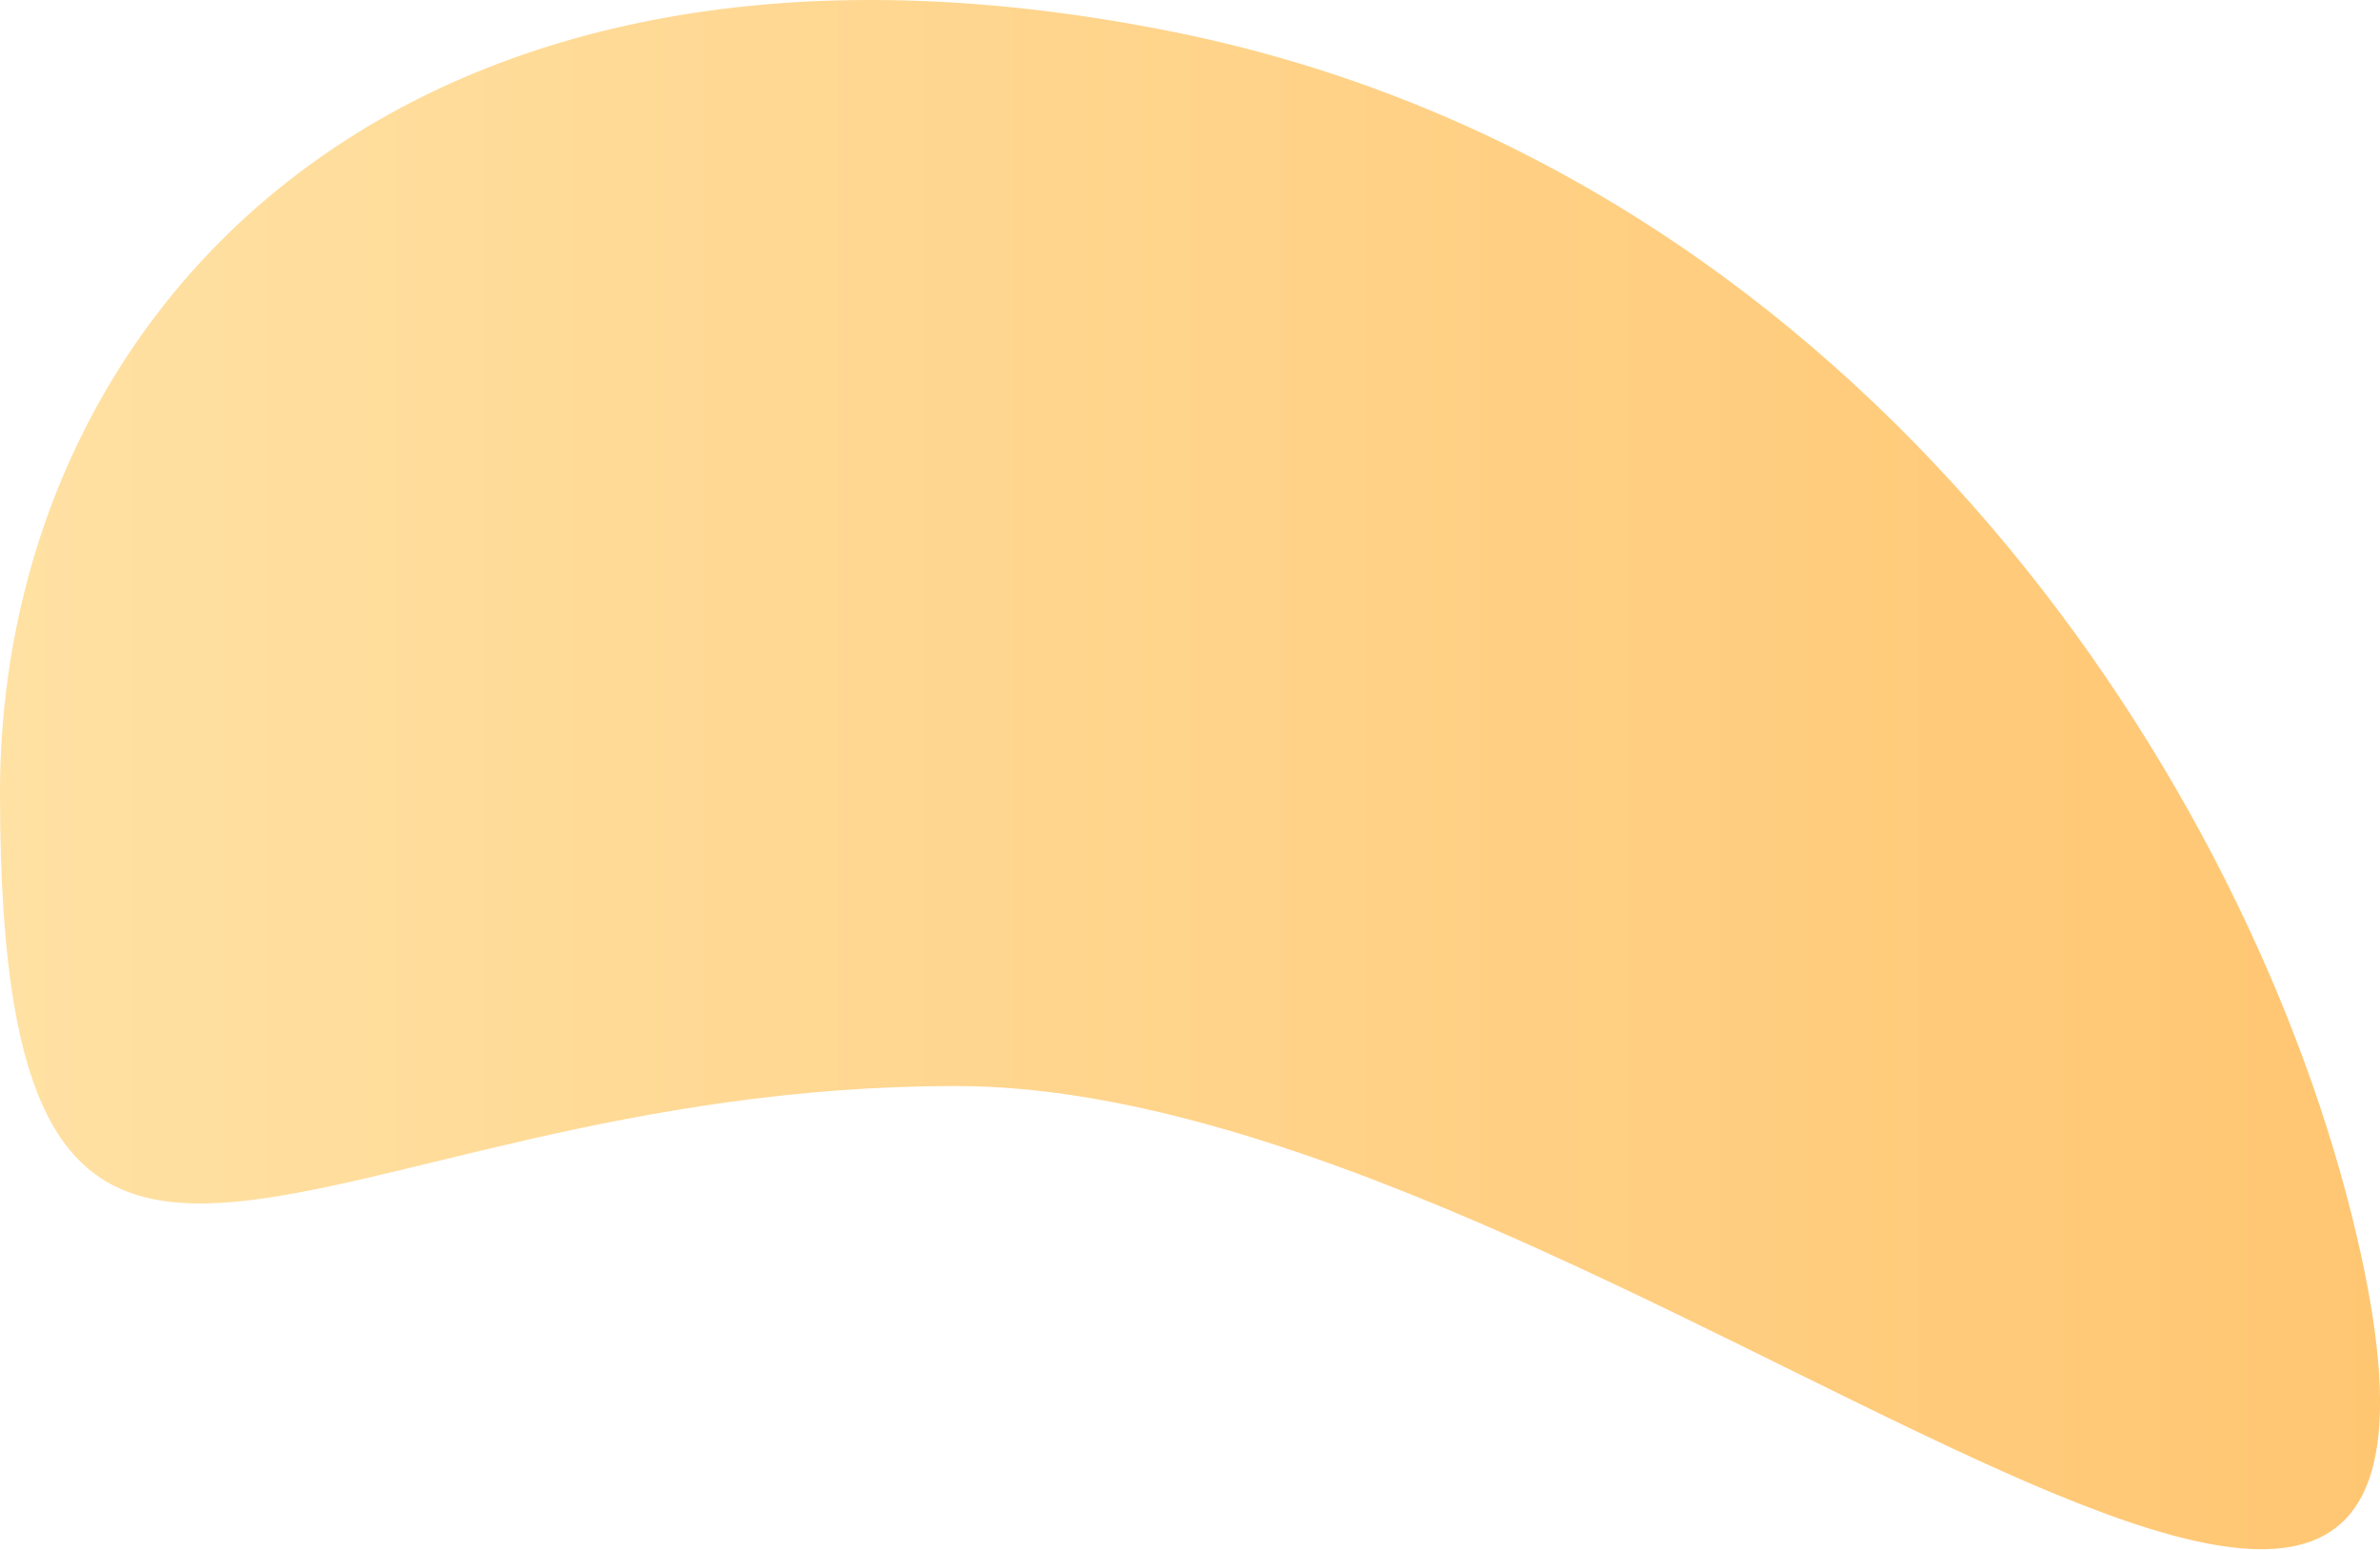
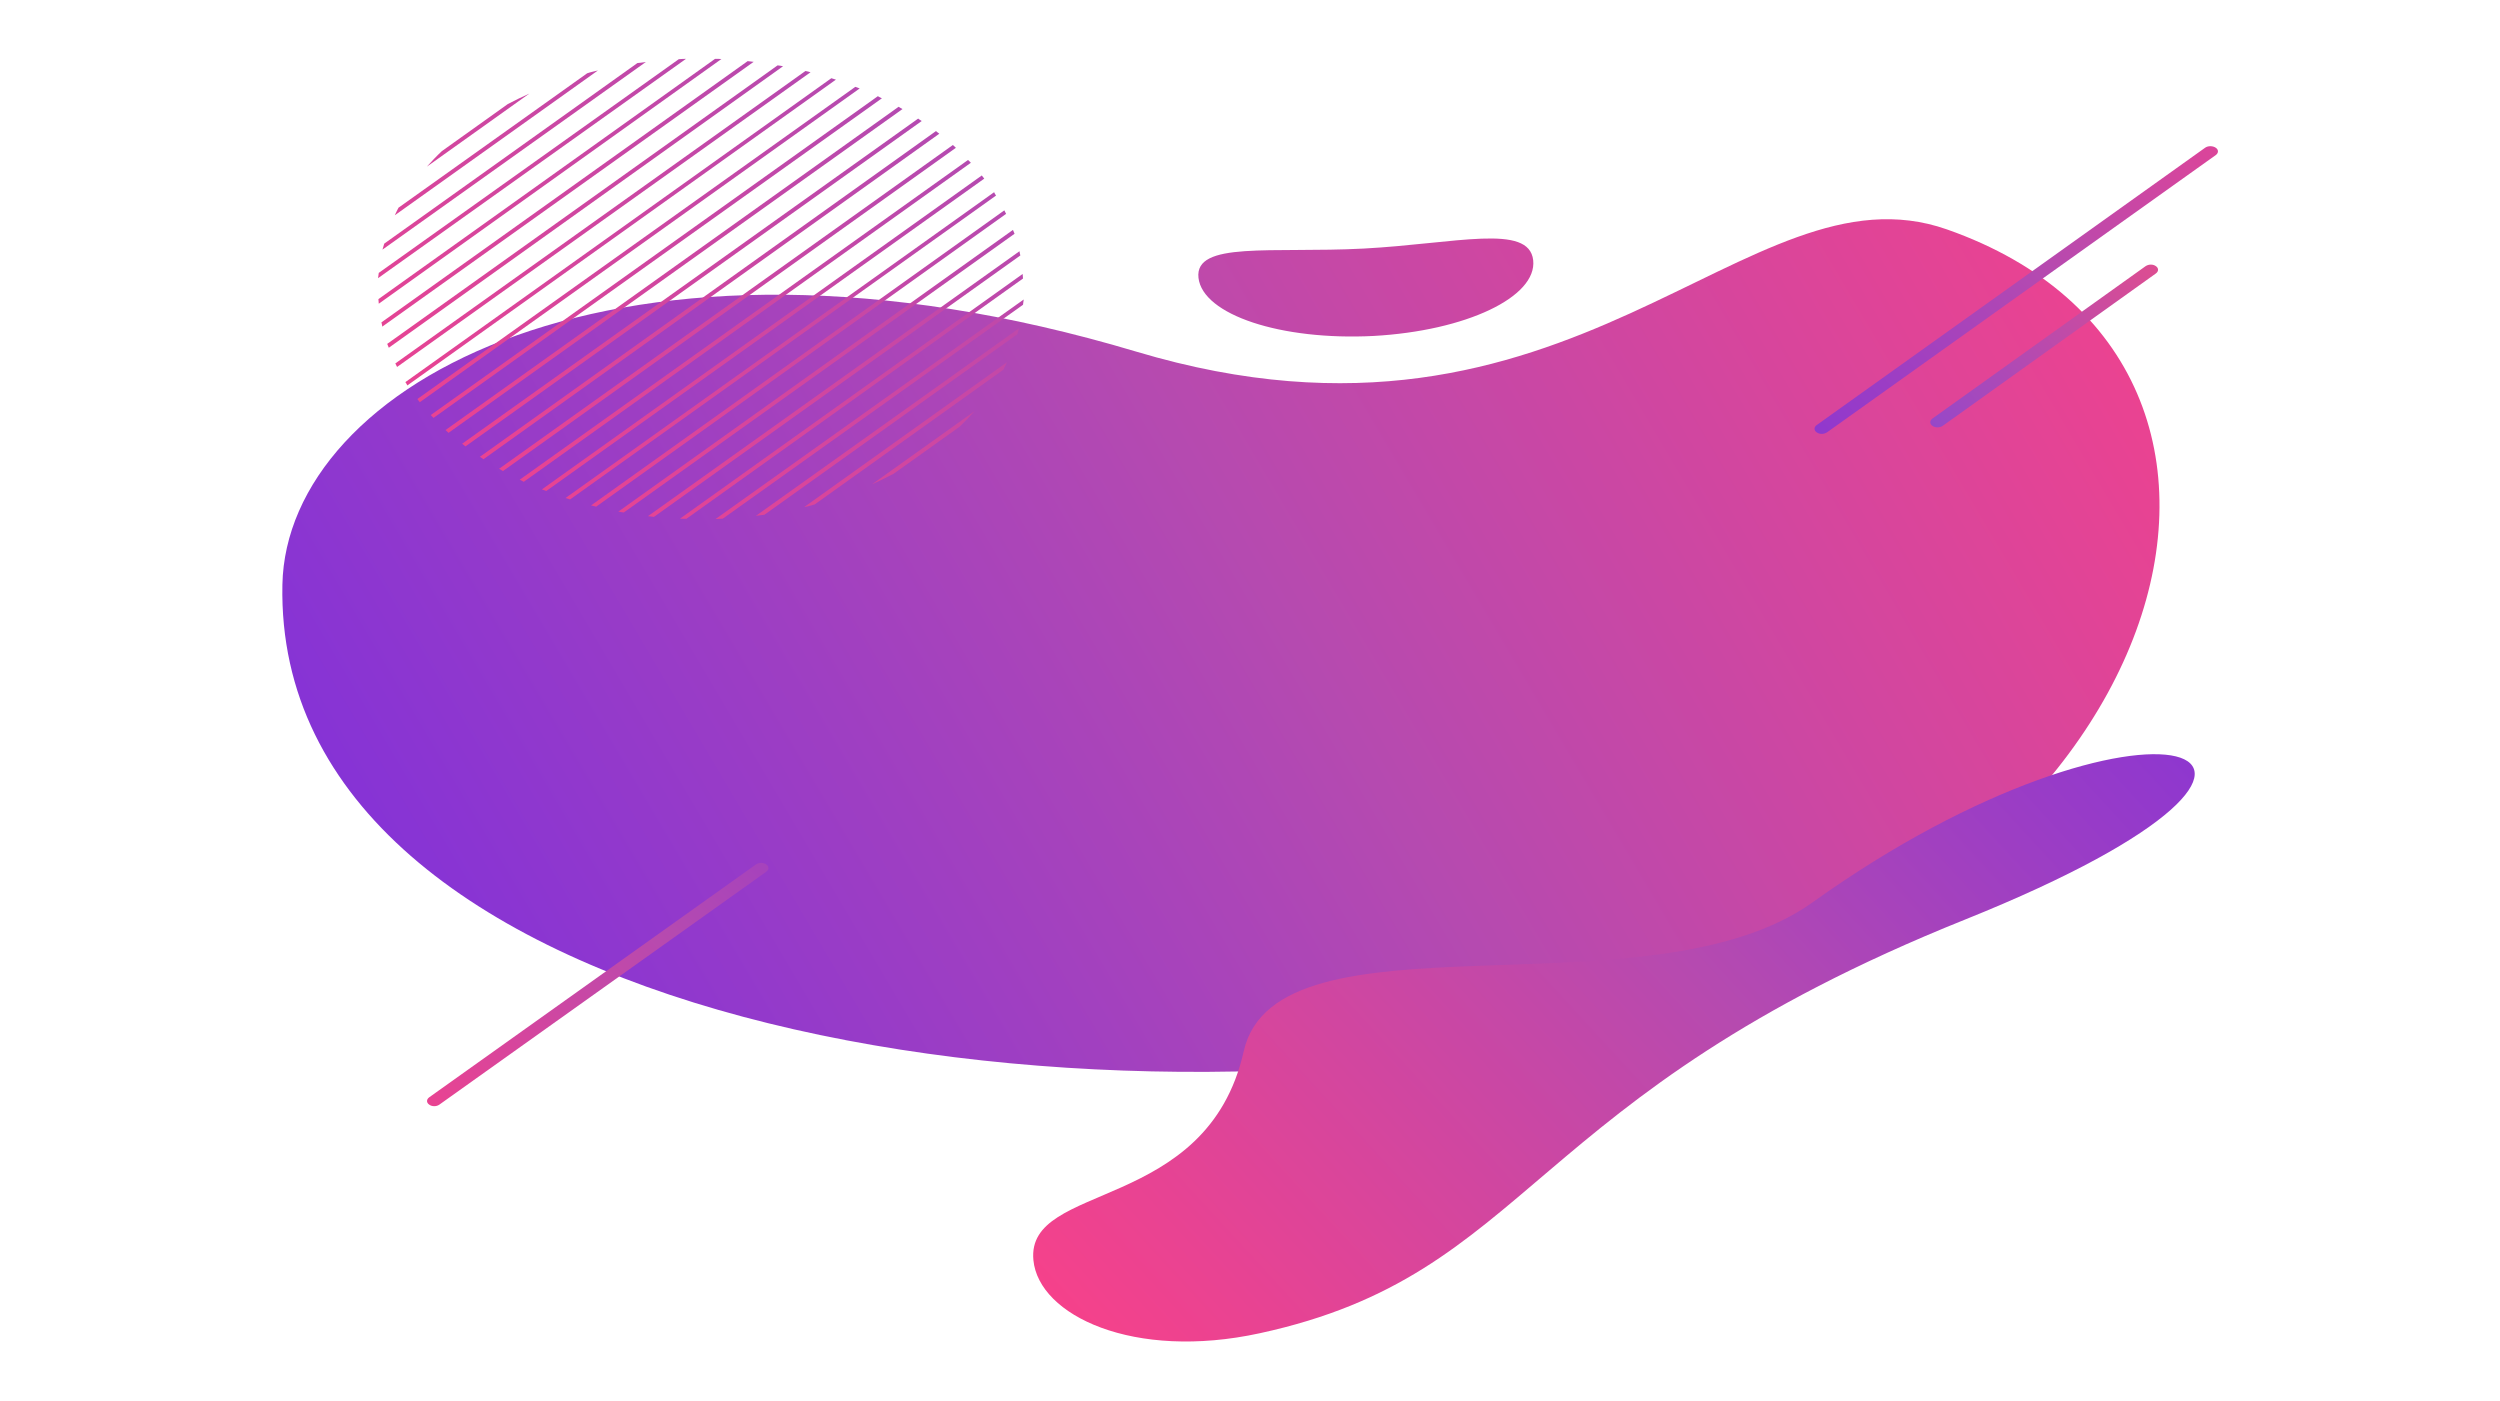
- <svg xmlns="http://www.w3.org/2000/svg" version="1.1" id="Layer_5" x="0px" y="0px" viewBox="0 0 647.2 421.3" style="enable-background:new 0 0 647.2 421.3;" xml:space="preserve">
+ <svg xmlns="http://www.w3.org/2000/svg" version="1.1" id="Layer_3" x="0px" y="0px" viewBox="0 0 1419.1 794.7" style="enable-background:new 0 0 1419.1 794.7;" xml:space="preserve">
  <style type="text/css">
	.st0{fill:url(#SVGID_1_);}
+ 	.st1{fill:url(#SVGID_2_);}
+ 	.st2{fill:url(#SVGID_3_);}
+ 	.st3{fill:url(#SVGID_4_);}
+ 	.st4{fill:url(#SVGID_5_);}
+ 	.st5{fill:url(#SVGID_6_);}
+ 	.st6{fill:url(#SVGID_7_);}
+ 	.st7{fill:url(#SVGID_8_);}
+ 	.st8{fill:url(#SVGID_9_);}
+ 	.st9{fill:url(#SVGID_10_);}
+ 	.st10{fill:url(#SVGID_11_);}
+ 	.st11{fill:url(#SVGID_12_);}
+ 	.st12{fill:url(#SVGID_13_);}
+ 	.st13{fill:url(#SVGID_14_);}
+ 	.st14{fill:url(#SVGID_15_);}
+ 	.st15{fill:url(#SVGID_16_);}
+ 	.st16{fill:url(#SVGID_17_);}
+ 	.st17{fill:url(#SVGID_18_);}
+ 	.st18{fill:url(#SVGID_19_);}
+ 	.st19{fill:url(#SVGID_20_);}
+ 	.st20{fill:url(#SVGID_21_);}
+ 	.st21{fill:url(#SVGID_22_);}
+ 	.st22{fill:url(#SVGID_23_);}
+ 	.st23{fill:url(#SVGID_24_);}
+ 	.st24{fill:url(#SVGID_25_);}
+ 	.st25{fill:url(#SVGID_26_);}
+ 	.st26{fill:url(#SVGID_27_);}
+ 	.st27{fill:url(#SVGID_28_);}
+ 	.st28{fill:url(#SVGID_29_);}
+ 	.st29{fill:url(#SVGID_30_);}
+ 	.st30{fill:url(#SVGID_31_);}
+ 	.st31{fill:url(#SVGID_32_);}
</style>
-   <linearGradient id="SVGID_1_" gradientUnits="userSpaceOnUse" x1="0" y1="210.65" x2="647.18" y2="210.65">
-     <stop offset="0" style="stop-color:#FFE1A3" />
-     <stop offset="1" style="stop-color:#FFC672" />
-   </linearGradient>
-   <path class="st0" d="M639.4,330c56.2,223.9-203-34.7-379.5-34.7S0,405.8,0,215.7C0,84.6,109.7-33.7,319.7,8.8  C501.6,45.7,608.6,207.2,639.4,330z" />
+   <g>
+     <g>
+       <linearGradient id="SVGID_1_" gradientUnits="userSpaceOnUse" x1="1298.381" y1="-970.703" x2="166.51" y2="-303.13" gradientTransform="matrix(1 0 0 1 0 960)">
+         <stop offset="4.192073e-04" style="stop-color:#FF4085" />
+         <stop offset="0.514" style="stop-color:#B54AB0" />
+         <stop offset="1" style="stop-color:#7A2DDF" />
+       </linearGradient>
+       <path class="st0" d="M1105.1,130.2C991,90.2,893.7,274,645,199.6c-293.9-87.8-482.5,19.1-484.7,132.3    c-5,248.2,448.8,322.4,760.6,250.3C1232.6,510.2,1325.4,207.5,1105.1,130.2z" />
+       <linearGradient id="SVGID_2_" gradientUnits="userSpaceOnUse" x1="1224.589" y1="-1068.948" x2="67.862" y2="-386.715" gradientTransform="matrix(1 0 0 1 0 960)">
+         <stop offset="4.192073e-04" style="stop-color:#FF4085" />
+         <stop offset="0.514" style="stop-color:#B54AB0" />
+         <stop offset="1" style="stop-color:#7A2DDF" />
+       </linearGradient>
+       <path class="st1" d="M870.3,147.7c-2.4-21-43.9-9.4-96.3-6.6c-52.5,2.7-96-4.3-93.7,16.6c2.4,21,46.9,35.7,99.4,33    C832.1,187.8,872.6,168.6,870.3,147.7z" />
+     </g>
+     <linearGradient id="SVGID_3_" gradientUnits="userSpaceOnUse" x1="615.788" y1="-112.531" x2="1273.522" y2="-716.896" gradientTransform="matrix(1 0 0 1 0 960)">
+       <stop offset="4.192073e-04" style="stop-color:#FF4085" />
+       <stop offset="0.514" style="stop-color:#B54AB0" />
+       <stop offset="1" style="stop-color:#7A2DDF" />
+     </linearGradient>
+     <path class="st2" d="M1028.9,512.2c-92.7,66.3-304.2,1.6-322.9,84.5c-20.8,92.3-123.7,73.8-119.4,118.6   c3,31.4,56.9,57.1,128.5,41.5c155.3-33.7,149-133.9,400.3-234.8C1361,423.3,1217.9,376.9,1028.9,512.2z" />
+     <g>
+       <linearGradient id="SVGID_4_" gradientUnits="userSpaceOnUse" x1="-2063.882" y1="-3931.899" x2="-2657.629" y2="-3348.319" gradientTransform="matrix(1 0 0 1 2584.661 3760.393)">
+         <stop offset="0" style="stop-color:#7A2DDF" />
+         <stop offset="0.234" style="stop-color:#B54AB0" />
+         <stop offset="0.759" style="stop-color:#FF4085" />
+       </linearGradient>
+       <path class="st3" d="M250.8,85.8c-3,2.8-5.9,5.9-8.5,8.8l58.2-41.5c-4.1,1.9-8.4,3.9-12.3,6L250.8,85.8z" />
+       <linearGradient id="SVGID_5_" gradientUnits="userSpaceOnUse" x1="-2054.143" y1="-3924.91" x2="-2647.877" y2="-3341.343" gradientTransform="matrix(1 0 0 1 2584.661 3760.393)">
+         <stop offset="0" style="stop-color:#7A2DDF" />
+         <stop offset="0.234" style="stop-color:#B54AB0" />
+         <stop offset="0.759" style="stop-color:#FF4085" />
+       </linearGradient>
+       <path class="st4" d="M226.2,117.9c-0.7,1.5-1.5,2.8-2.1,4.3l115.3-82.2c-2,0.5-4.1,0.9-6.1,1.6L226.2,117.9z" />
+       <linearGradient id="SVGID_6_" gradientUnits="userSpaceOnUse" x1="-2044.087" y1="-3917.611" x2="-2637.81" y2="-3334.054" gradientTransform="matrix(1 0 0 1 2584.661 3760.393)">
+         <stop offset="0" style="stop-color:#7A2DDF" />
+         <stop offset="0.234" style="stop-color:#B54AB0" />
+         <stop offset="0.759" style="stop-color:#FF4085" />
+       </linearGradient>
+       <path class="st5" d="M218.1,138.3c-0.4,1.2-0.6,2.3-1,3.4L366.6,35.2c-1.6,0.2-3.2,0.4-4.8,0.6L218.1,138.3z" />
+       <linearGradient id="SVGID_7_" gradientUnits="userSpaceOnUse" x1="-2034.074" y1="-3910.374" x2="-2627.802" y2="-3326.813" gradientTransform="matrix(1 0 0 1 2584.661 3760.393)">
+         <stop offset="0" style="stop-color:#7A2DDF" />
+         <stop offset="0.234" style="stop-color:#B54AB0" />
+         <stop offset="0.759" style="stop-color:#FF4085" />
+       </linearGradient>
+       <path class="st6" d="M215,154.9c-0.1,0.9-0.2,1.9-0.4,3L389.4,33.4c-1.4,0-2.7,0.1-4.1,0.2L215,154.9z" />
+       <linearGradient id="SVGID_8_" gradientUnits="userSpaceOnUse" x1="-2023.972" y1="-3903.049" x2="-2617.711" y2="-3319.477" gradientTransform="matrix(1 0 0 1 2584.661 3760.393)">
+         <stop offset="0" style="stop-color:#7A2DDF" />
+         <stop offset="0.234" style="stop-color:#B54AB0" />
+         <stop offset="0.759" style="stop-color:#FF4085" />
+       </linearGradient>
+       <path class="st7" d="M214.8,169.8c0.1,0.8,0.1,1.7,0.2,2.6L409.5,33.5c-1.1-0.1-2.5-0.1-3.6-0.1L214.8,169.8z" />
+       <linearGradient id="SVGID_9_" gradientUnits="userSpaceOnUse" x1="-2013.905" y1="-3895.738" x2="-2607.627" y2="-3312.181" gradientTransform="matrix(1 0 0 1 2584.661 3760.393)">
+         <stop offset="0" style="stop-color:#7A2DDF" />
+         <stop offset="0.234" style="stop-color:#B54AB0" />
+         <stop offset="0.759" style="stop-color:#FF4085" />
+       </linearGradient>
+       <path class="st8" d="M216.5,183c0.2,0.7,0.4,1.6,0.5,2.4L427.8,35.1c-1.1-0.1-2.2-0.3-3.4-0.4L216.5,183z" />
+       <linearGradient id="SVGID_10_" gradientUnits="userSpaceOnUse" x1="-2003.822" y1="-3888.441" x2="-2597.573" y2="-3304.858" gradientTransform="matrix(1 0 0 1 2584.661 3760.393)">
+         <stop offset="0" style="stop-color:#7A2DDF" />
+         <stop offset="0.234" style="stop-color:#B54AB0" />
+         <stop offset="0.759" style="stop-color:#FF4085" />
+       </linearGradient>
+       <path class="st9" d="M219.8,195.2c0.4,0.7,0.5,1.5,0.9,2.2L444.5,37.6c-1-0.2-2-0.4-3.1-0.5L219.8,195.2z" />
+       <linearGradient id="SVGID_11_" gradientUnits="userSpaceOnUse" x1="-1993.757" y1="-3881.133" x2="-2587.488" y2="-3297.569" gradientTransform="matrix(1 0 0 1 2584.661 3760.393)">
+         <stop offset="0" style="stop-color:#7A2DDF" />
+         <stop offset="0.234" style="stop-color:#B54AB0" />
+         <stop offset="0.759" style="stop-color:#FF4085" />
+       </linearGradient>
+       <path class="st10" d="M224.4,206.3c0.4,0.6,0.6,1.4,1,2L460.1,41c-1-0.3-1.9-0.5-2.9-0.7L224.4,206.3z" />
+       <linearGradient id="SVGID_12_" gradientUnits="userSpaceOnUse" x1="-1983.639" y1="-3873.785" x2="-2577.377" y2="-3290.214" gradientTransform="matrix(1 0 0 1 2584.661 3760.393)">
+         <stop offset="0" style="stop-color:#7A2DDF" />
+         <stop offset="0.234" style="stop-color:#B54AB0" />
+         <stop offset="0.759" style="stop-color:#FF4085" />
+       </linearGradient>
+       <path class="st11" d="M230.1,216.9c0.4,0.6,0.9,1.3,1.1,1.9L474.5,45.2c-1-0.3-1.7-0.5-2.6-0.8L230.1,216.9z" />
+       <linearGradient id="SVGID_13_" gradientUnits="userSpaceOnUse" x1="-1973.546" y1="-3866.46" x2="-2567.286" y2="-3282.888" gradientTransform="matrix(1 0 0 1 2584.661 3760.393)">
+         <stop offset="0" style="stop-color:#7A2DDF" />
+         <stop offset="0.234" style="stop-color:#B54AB0" />
+         <stop offset="0.759" style="stop-color:#FF4085" />
+       </linearGradient>
+       <path class="st12" d="M236.9,226.5c0.4,0.5,1,1.2,1.4,1.8L488,50.2c-0.9-0.3-1.6-0.6-2.5-0.9L236.9,226.5z" />
+       <linearGradient id="SVGID_14_" gradientUnits="userSpaceOnUse" x1="-1963.434" y1="-3859.107" x2="-2557.161" y2="-3275.546" gradientTransform="matrix(1 0 0 1 2584.661 3760.393)">
+         <stop offset="0" style="stop-color:#7A2DDF" />
+         <stop offset="0.234" style="stop-color:#B54AB0" />
+         <stop offset="0.759" style="stop-color:#FF4085" />
+       </linearGradient>
+       <path class="st13" d="M244.5,235.6c0.5,0.5,1,1.1,1.6,1.6L500.6,55.8c-0.7-0.4-1.6-0.7-2.3-1.2L244.5,235.6z" />
+       <linearGradient id="SVGID_15_" gradientUnits="userSpaceOnUse" x1="-1953.298" y1="-3851.868" x2="-2547.302" y2="-3268.036" gradientTransform="matrix(1 0 0 1 2584.661 3760.393)">
+         <stop offset="0" style="stop-color:#7A2DDF" />
+         <stop offset="0.234" style="stop-color:#B54AB0" />
+         <stop offset="0.759" style="stop-color:#FF4085" />
+       </linearGradient>
+       <path class="st14" d="M252.9,244.1c0.5,0.5,1.1,1.1,1.7,1.6L512.3,61.9c-0.7-0.4-1.5-0.8-2.2-1.3L252.9,244.1z" />
+       <linearGradient id="SVGID_16_" gradientUnits="userSpaceOnUse" x1="-1943.127" y1="-3844.618" x2="-2537.47" y2="-3260.452" gradientTransform="matrix(1 0 0 1 2584.661 3760.393)">
+         <stop offset="0" style="stop-color:#7A2DDF" />
+         <stop offset="0.234" style="stop-color:#B54AB0" />
+         <stop offset="0.759" style="stop-color:#FF4085" />
+       </linearGradient>
+       <path class="st15" d="M262.3,251.9c0.6,0.5,1.3,0.9,1.9,1.5l259-184.7c-0.6-0.5-1.4-0.8-2-1.4L262.3,251.9z" />
+       <linearGradient id="SVGID_17_" gradientUnits="userSpaceOnUse" x1="-1933.099" y1="-3837.274" x2="-2527.456" y2="-3253.094" gradientTransform="matrix(1 0 0 1 2584.661 3760.393)">
+         <stop offset="0" style="stop-color:#7A2DDF" />
+         <stop offset="0.234" style="stop-color:#B54AB0" />
+         <stop offset="0.759" style="stop-color:#FF4085" />
+       </linearGradient>
+       <path class="st16" d="M272.4,259.3c0.6,0.5,1.4,0.8,2,1.4L533.2,75.9c-0.6-0.5-1.3-0.9-1.9-1.5L272.4,259.3z" />
+       <linearGradient id="SVGID_18_" gradientUnits="userSpaceOnUse" x1="-1923.192" y1="-3829.718" x2="-2517.204" y2="-3245.878" gradientTransform="matrix(1 0 0 1 2584.661 3760.393)">
+         <stop offset="0" style="stop-color:#7A2DDF" />
+         <stop offset="0.234" style="stop-color:#B54AB0" />
+         <stop offset="0.759" style="stop-color:#FF4085" />
+       </linearGradient>
+       <path class="st17" d="M283.3,266.1c0.7,0.4,1.5,0.8,2.2,1.3L542.6,83.9c-0.5-0.5-1.1-1.1-1.7-1.6L283.3,266.1z" />
+       <linearGradient id="SVGID_19_" gradientUnits="userSpaceOnUse" x1="-1913.229" y1="-3822.175" x2="-2506.957" y2="-3238.613" gradientTransform="matrix(1 0 0 1 2584.661 3760.393)">
+         <stop offset="0" style="stop-color:#7A2DDF" />
+         <stop offset="0.234" style="stop-color:#B54AB0" />
+         <stop offset="0.759" style="stop-color:#FF4085" />
+       </linearGradient>
+       <path class="st18" d="M295,272.3c0.7,0.4,1.6,0.7,2.3,1.2L551.1,92.4c-0.5-0.5-1-1.1-1.6-1.6L295,272.3z" />
+       <linearGradient id="SVGID_20_" gradientUnits="userSpaceOnUse" x1="-1903.169" y1="-3814.907" x2="-2496.912" y2="-3231.331" gradientTransform="matrix(1 0 0 1 2584.661 3760.393)">
+         <stop offset="0" style="stop-color:#7A2DDF" />
+         <stop offset="0.234" style="stop-color:#B54AB0" />
+         <stop offset="0.759" style="stop-color:#FF4085" />
+       </linearGradient>
+       <path class="st19" d="M307.6,277.8c0.9,0.3,1.6,0.6,2.5,0.9l248.6-177.3c-0.4-0.5-1-1.2-1.4-1.8L307.6,277.8z" />
+       <linearGradient id="SVGID_21_" gradientUnits="userSpaceOnUse" x1="-1893.1" y1="-3807.6" x2="-2486.838" y2="-3224.029" gradientTransform="matrix(1 0 0 1 2584.661 3760.393)">
+         <stop offset="0" style="stop-color:#7A2DDF" />
+         <stop offset="0.234" style="stop-color:#B54AB0" />
+         <stop offset="0.759" style="stop-color:#FF4085" />
+       </linearGradient>
+       <path class="st20" d="M321,282.7c1,0.3,1.7,0.5,2.6,0.8l241.8-172.5c-0.4-0.6-0.9-1.3-1.1-1.9L321,282.7z" />
+       <linearGradient id="SVGID_22_" gradientUnits="userSpaceOnUse" x1="-1882.982" y1="-3800.255" x2="-2476.727" y2="-3216.677" gradientTransform="matrix(1 0 0 1 2584.661 3760.393)">
+         <stop offset="0" style="stop-color:#7A2DDF" />
+         <stop offset="0.234" style="stop-color:#B54AB0" />
+         <stop offset="0.759" style="stop-color:#FF4085" />
+       </linearGradient>
+       <path class="st21" d="M335.5,286.9c1,0.3,1.9,0.5,2.9,0.7l232.7-166.2c-0.4-0.6-0.6-1.4-1-2L335.5,286.9z" />
+       <linearGradient id="SVGID_23_" gradientUnits="userSpaceOnUse" x1="-1872.889" y1="-3792.926" x2="-2466.633" y2="-3209.349" gradientTransform="matrix(1 0 0 1 2584.661 3760.393)">
+         <stop offset="0" style="stop-color:#7A2DDF" />
+         <stop offset="0.234" style="stop-color:#B54AB0" />
+         <stop offset="0.759" style="stop-color:#FF4085" />
+       </linearGradient>
+       <path class="st22" d="M351,290.4c1,0.2,2,0.4,3.1,0.5l221.8-158.2c-0.4-0.7-0.5-1.5-0.9-2.2L351,290.4z" />
+       <linearGradient id="SVGID_24_" gradientUnits="userSpaceOnUse" x1="-1862.758" y1="-3785.547" x2="-2456.487" y2="-3201.985" gradientTransform="matrix(1 0 0 1 2584.661 3760.393)">
+         <stop offset="0" style="stop-color:#7A2DDF" />
+         <stop offset="0.234" style="stop-color:#B54AB0" />
+         <stop offset="0.759" style="stop-color:#FF4085" />
+       </linearGradient>
+       <path class="st23" d="M367.8,293c1.1,0.1,2.2,0.3,3.4,0.4l208-148.4c-0.2-0.7-0.4-1.6-0.5-2.4L367.8,293z" />
+       <linearGradient id="SVGID_25_" gradientUnits="userSpaceOnUse" x1="-1852.767" y1="-3778.337" x2="-2446.506" y2="-3194.765" gradientTransform="matrix(1 0 0 1 2584.661 3760.393)">
+         <stop offset="0" style="stop-color:#7A2DDF" />
+         <stop offset="0.234" style="stop-color:#B54AB0" />
+         <stop offset="0.759" style="stop-color:#FF4085" />
+       </linearGradient>
+       <path class="st24" d="M386,294.4c1.1,0.1,2.5,0.1,3.6,0.1l191.1-136.4c-0.1-0.8-0.1-1.7-0.2-2.6L386,294.4z" />
+       <linearGradient id="SVGID_26_" gradientUnits="userSpaceOnUse" x1="-1842.608" y1="-3770.936" x2="-2436.34" y2="-3187.37" gradientTransform="matrix(1 0 0 1 2584.661 3760.393)">
+         <stop offset="0" style="stop-color:#7A2DDF" />
+         <stop offset="0.234" style="stop-color:#B54AB0" />
+         <stop offset="0.759" style="stop-color:#FF4085" />
+       </linearGradient>
+       <path class="st25" d="M406.2,294.6c1.4,0,2.7-0.1,4.1-0.2L580.7,173c0.1-0.9,0.2-1.9,0.4-3L406.2,294.6z" />
+       <linearGradient id="SVGID_27_" gradientUnits="userSpaceOnUse" x1="-1832.572" y1="-3763.677" x2="-2426.314" y2="-3180.102" gradientTransform="matrix(1 0 0 1 2584.661 3760.393)">
+         <stop offset="0" style="stop-color:#7A2DDF" />
+         <stop offset="0.234" style="stop-color:#B54AB0" />
+         <stop offset="0.759" style="stop-color:#FF4085" />
+       </linearGradient>
+       <path class="st26" d="M429.1,292.8c1.6-0.2,3.2-0.4,4.8-0.6l143.6-102.5c0.4-1.2,0.6-2.3,1-3.4L429.1,292.8z" />
+       <linearGradient id="SVGID_28_" gradientUnits="userSpaceOnUse" x1="-1822.547" y1="-3756.44" x2="-2416.304" y2="-3172.85" gradientTransform="matrix(1 0 0 1 2584.661 3760.393)">
+         <stop offset="0" style="stop-color:#7A2DDF" />
+         <stop offset="0.234" style="stop-color:#B54AB0" />
+         <stop offset="0.759" style="stop-color:#FF4085" />
+       </linearGradient>
+       <path class="st27" d="M456.4,287.9c2-0.5,4.1-0.9,6.1-1.6l107-76.4c0.7-1.5,1.5-2.8,2.1-4.3L456.4,287.9z" />
+       <linearGradient id="SVGID_29_" gradientUnits="userSpaceOnUse" x1="-1812.832" y1="-3749.481" x2="-2406.578" y2="-3165.901" gradientTransform="matrix(1 0 0 1 2584.661 3760.393)">
+         <stop offset="0" style="stop-color:#7A2DDF" />
+         <stop offset="0.234" style="stop-color:#B54AB0" />
+         <stop offset="0.759" style="stop-color:#FF4085" />
+       </linearGradient>
+       <path class="st28" d="M553.2,233.4l-58.2,41.5c4.1-1.9,8.4-3.9,12.3-6l37.3-26.6C547.7,239.3,550.6,236.3,553.2,233.4z" />
+     </g>
+     <linearGradient id="SVGID_30_" gradientUnits="userSpaceOnUse" x1="552.46" y1="-614.341" x2="207.286" y2="-269.168" gradientTransform="matrix(1 0 0 1 0 960)">
+       <stop offset="0" style="stop-color:#7A2DDF" />
+       <stop offset="0.514" style="stop-color:#B54AB0" />
+       <stop offset="1" style="stop-color:#FF4085" />
+     </linearGradient>
+     <path class="st29" d="M249.3,627.1L435,494.8c1.6-1.2,1.6-3,0-4.1l0,0c-1.6-1.2-4.1-1.2-5.9,0L243.6,622.9c-1.6,1.2-1.6,3,0,4.1   l0,0C245.1,628.2,247.7,628.2,249.3,627.1z" />
+     <linearGradient id="SVGID_31_" gradientUnits="userSpaceOnUse" x1="7849.144" y1="2357.875" x2="7491.425" y2="2680.816" gradientTransform="matrix(-1 0 0 -1 8822.924 2676.689)">
+       <stop offset="0" style="stop-color:#7A2DDF" />
+       <stop offset="0.514" style="stop-color:#B54AB0" />
+       <stop offset="1" style="stop-color:#FF4085" />
+     </linearGradient>
+     <path class="st30" d="M1251.8,83.8l-220.6,157.5c-1.6,1.2-1.6,3,0,4.1l0,0c1.6,1.2,4.1,1.2,5.9,0L1257.8,88c1.6-1.2,1.6-3,0-4.1   l0,0C1256.1,82.7,1253.4,82.7,1251.8,83.8z" />
+     <linearGradient id="SVGID_32_" gradientUnits="userSpaceOnUse" x1="1256.053" y1="-849.995" x2="1055.501" y2="-668.941" gradientTransform="matrix(1 0 0 1 0 960)">
+       <stop offset="0" style="stop-color:#F44F7F" />
+       <stop offset="0.514" style="stop-color:#B54AB0" />
+       <stop offset="1" style="stop-color:#7A45DF" />
+     </linearGradient>
+     <path class="st31" d="M1096.9,237.6c-1.6,1.2-1.6,3,0,4.1l0,0c1.6,1.2,4.1,1.2,5.9,0l121-86.5c1.6-1.2,1.6-3,0-4.1l0,0   c-1.6-1.2-4.1-1.2-5.9,0L1096.9,237.6z" />
+   </g>
</svg>
